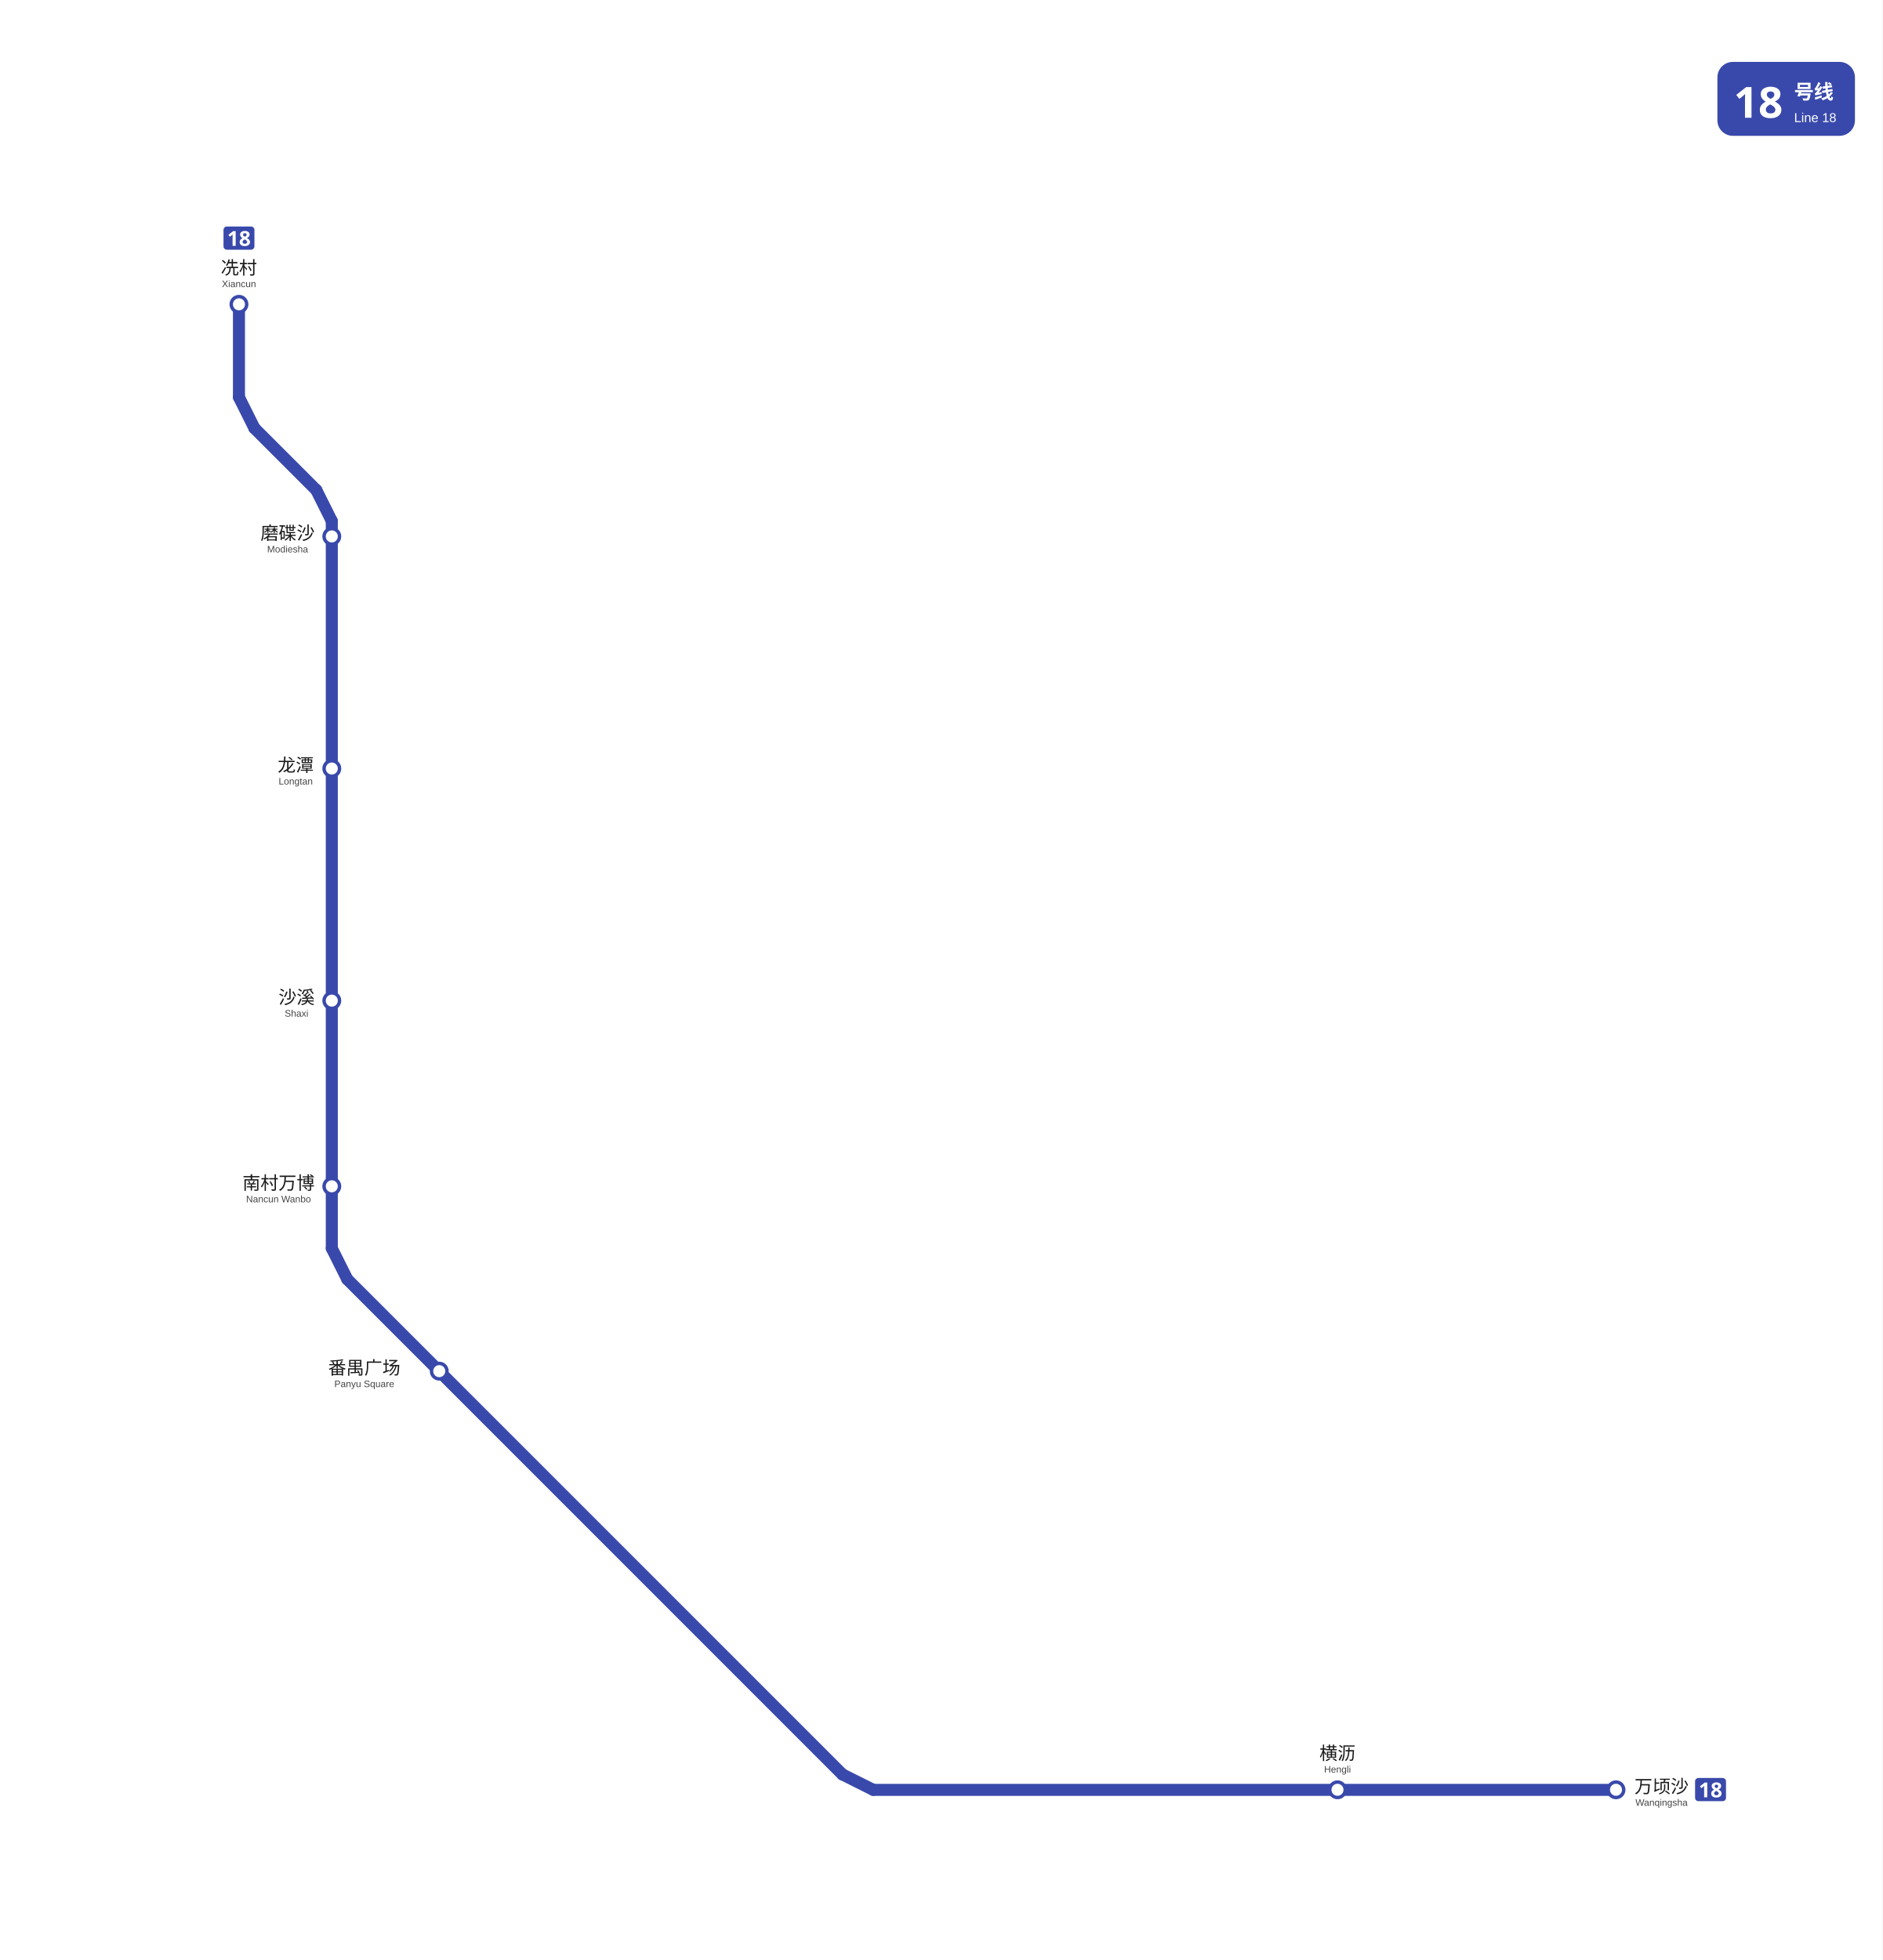
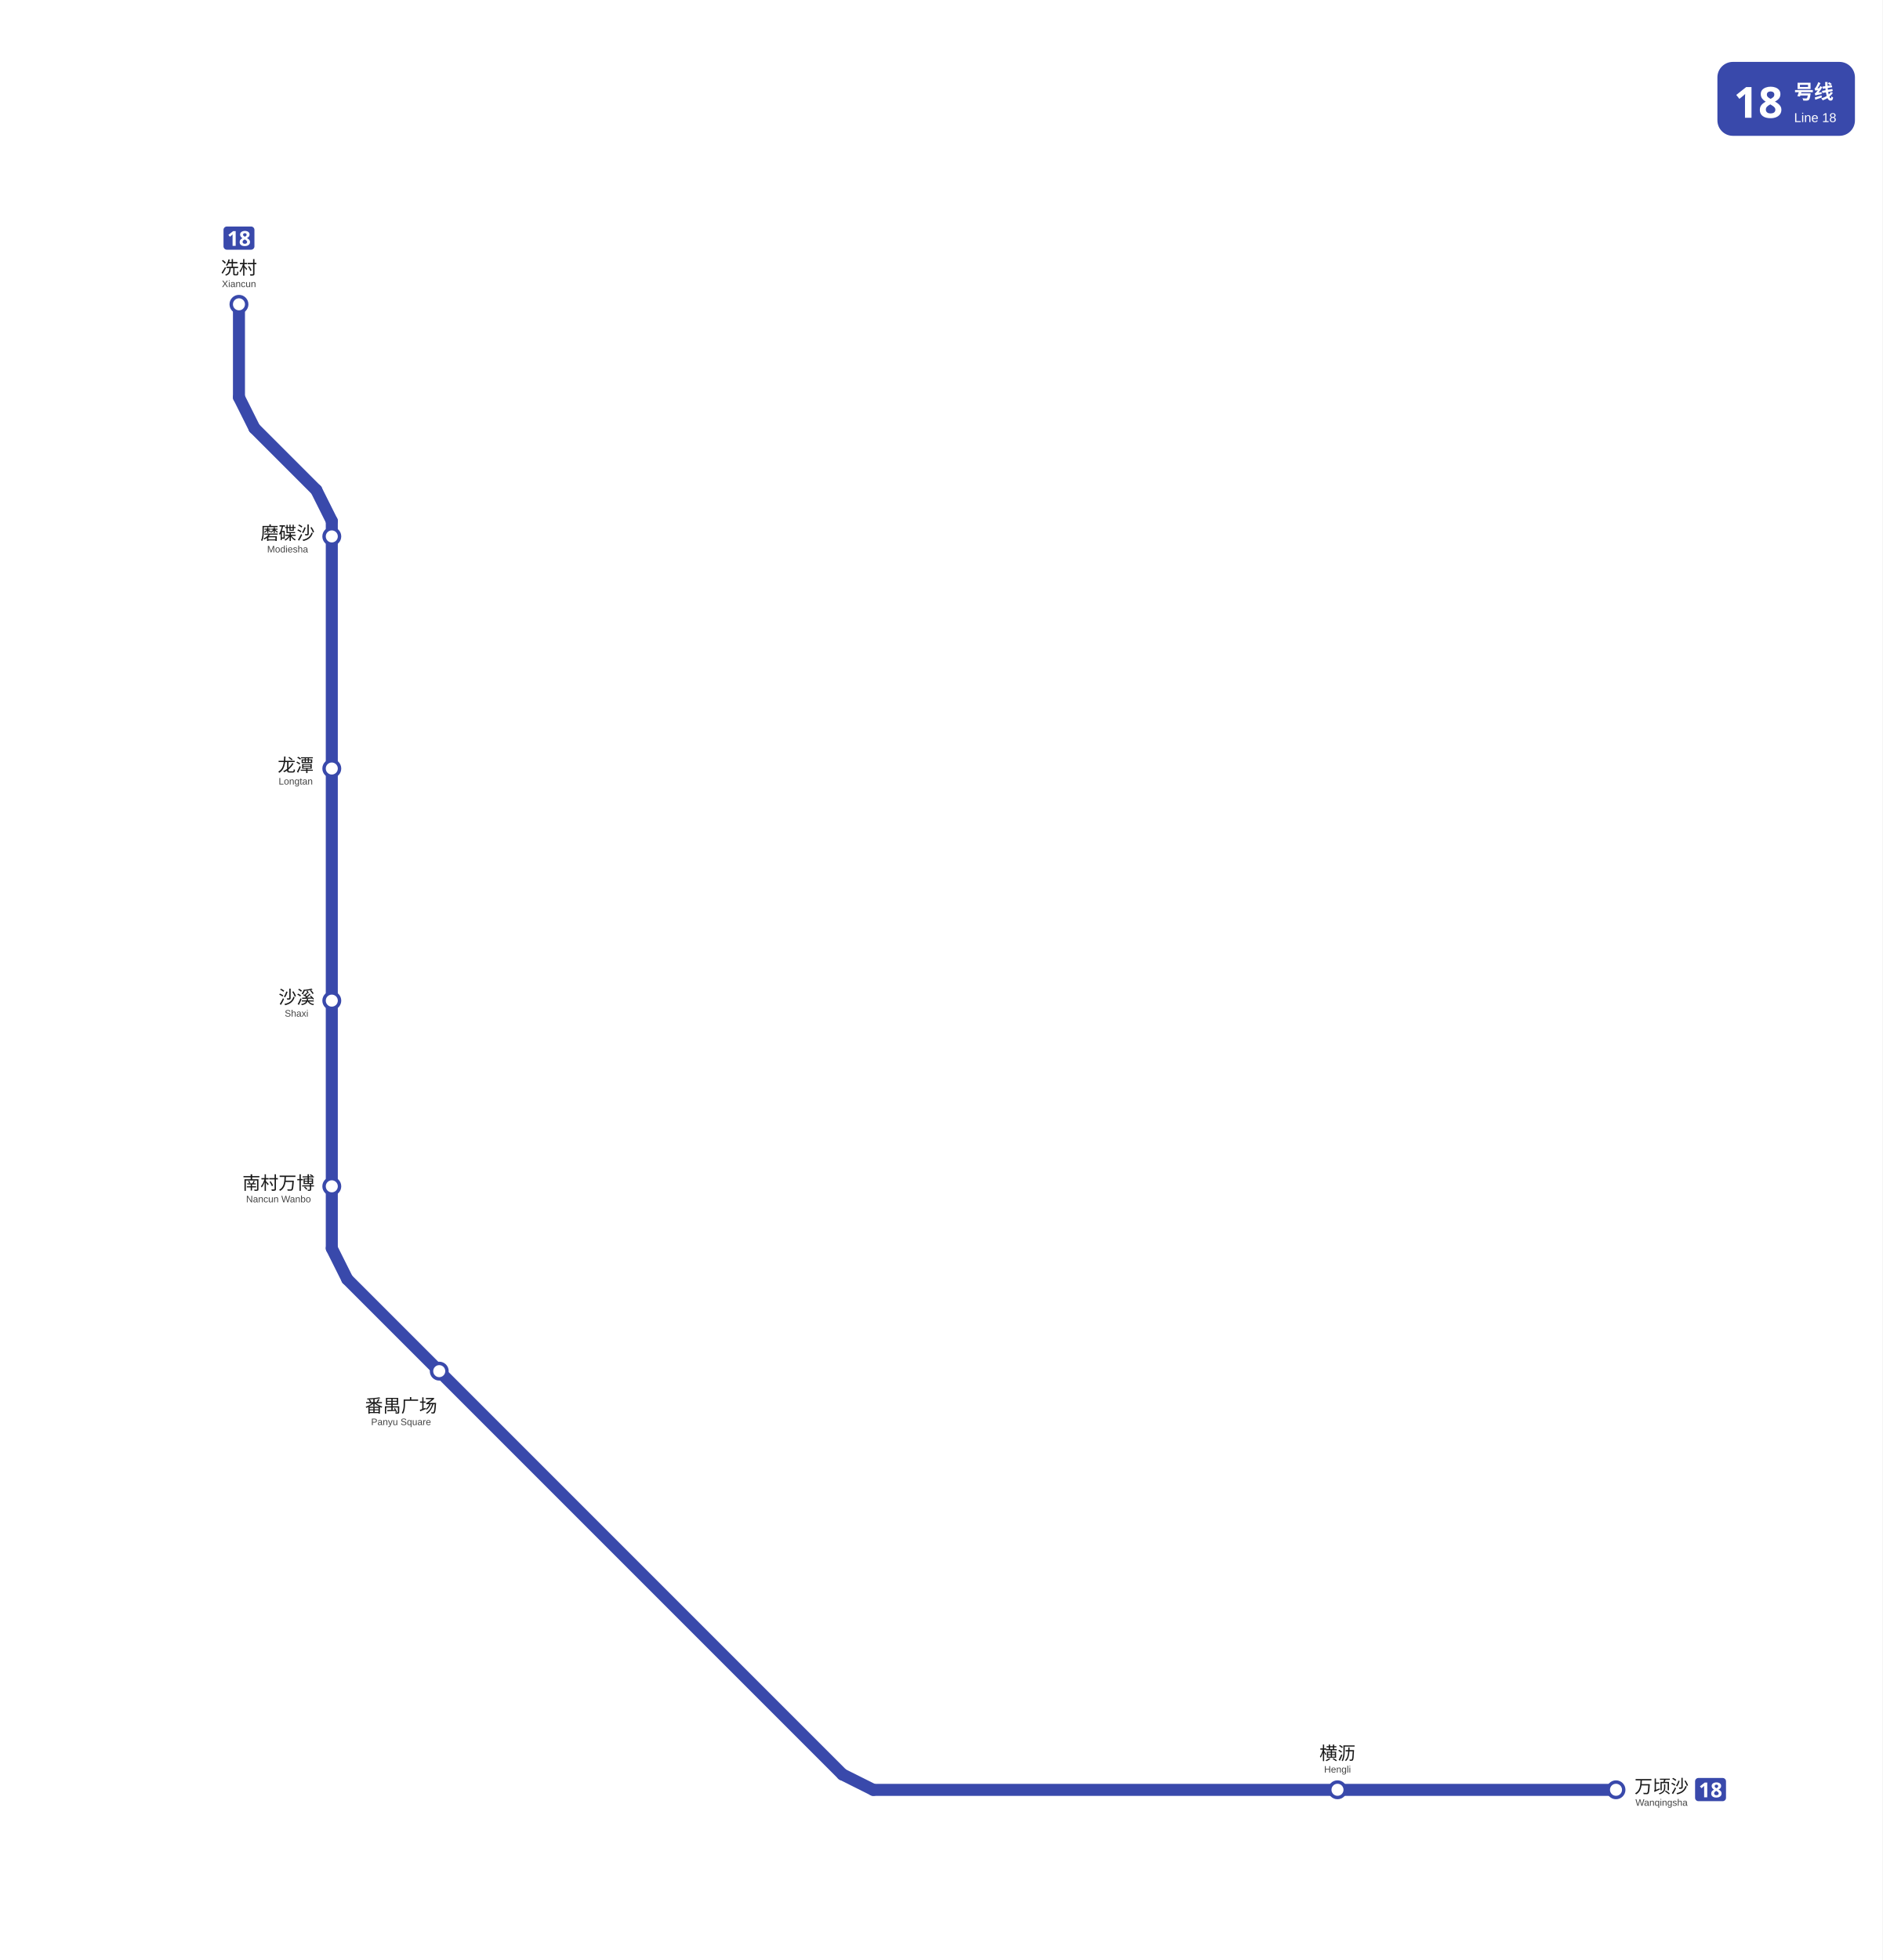
<svg xmlns="http://www.w3.org/2000/svg" viewBox="1575.5 833.2 1095.0 1140.0" data-pins="万顷沙,冼村,南村万博,横沥,沙溪,番禺广场,磨碟沙,龙潭" width="1095" height="1140">
  <rect x="1575.5" y="833.2" width="1094.995" height="1140.0" fill="#ffffff" />
  <g id="走廊">
    <line x1="1768.50" y1="1559.25" x2="1768.50" y2="1136.25" style="fill:none;stroke:#3949AB;stroke-width:7;stroke-linecap:round" />
    <line x1="2065.50" y1="1865.25" x2="1777.50" y2="1577.25" style="fill:none;stroke:#3949AB;stroke-width:7;stroke-linecap:round" />
    <line x1="2083.50" y1="1874.25" x2="2515.50" y2="1874.25" style="fill:none;stroke:#3949AB;stroke-width:7;stroke-linecap:round" />
    <line x1="1714.50" y1="1064.25" x2="1714.50" y2="1010.25" style="fill:none;stroke:#3949AB;stroke-width:7;stroke-linecap:round" />
    <line x1="1759.50" y1="1118.25" x2="1723.50" y2="1082.25" style="fill:none;stroke:#3949AB;stroke-width:7;stroke-linecap:round" />
    <line x1="1768.50" y1="1559.25" x2="1777.50" y2="1577.25" style="fill:none;stroke:#3949AB;stroke-width:7;stroke-linecap:round" />
    <line x1="2083.50" y1="1874.25" x2="2065.50" y2="1865.25" style="fill:none;stroke:#3949AB;stroke-width:7;stroke-linecap:round" />
    <line x1="1768.50" y1="1136.25" x2="1759.50" y2="1118.25" style="fill:none;stroke:#3949AB;stroke-width:7;stroke-linecap:round" />
    <line x1="1714.50" y1="1064.25" x2="1723.50" y2="1082.25" style="fill:none;stroke:#3949AB;stroke-width:7;stroke-linecap:round" />
  </g>
  <g id="站圆">
    <circle cx="2515.5" cy="1874.2" r="4.5" data-nm="万顷沙" style="fill:#FFFFFF;stroke:#3949AB;stroke-width:2" />
    <circle cx="2353.5" cy="1874.2" r="4.5" data-nm="横沥" style="fill:#FFFFFF;stroke:#3949AB;stroke-width:2" />
    <circle cx="1831.0" cy="1630.7" r="4.5" data-nm="番禺广场" style="fill:#FFFFFF;stroke:#3949AB;stroke-width:2" />
    <circle cx="1768.5" cy="1523.2" r="4.5" data-nm="南村万博" style="fill:#FFFFFF;stroke:#3949AB;stroke-width:2" />
    <circle cx="1768.5" cy="1415.2" r="4.5" data-nm="沙溪" style="fill:#FFFFFF;stroke:#3949AB;stroke-width:2" />
    <circle cx="1768.5" cy="1280.2" r="4.5" data-nm="龙潭" style="fill:#FFFFFF;stroke:#3949AB;stroke-width:2" />
    <circle cx="1768.5" cy="1145.2" r="4.5" data-nm="磨碟沙" style="fill:#FFFFFF;stroke:#3949AB;stroke-width:2" />
    <circle cx="1714.5" cy="1010.2" r="4.5" data-nm="冼村" style="fill:#FFFFFF;stroke:#3949AB;stroke-width:2" />
  </g>
  <g id="线路徽标">
    <g data-badge="header" transform="translate(2574.49 869.2)" data-ink="#FFFFFF" data-box="2574.5,869.2,2654.5,912.2" data-chip="2574.5,869.2,2654.5,912.2">
      <rect x="0" y="0" width="80.0" height="43.0" rx="9.0" fill="#3949AB" />
      <text x="9.5" y="32.5" font-family="'Microsoft YaHei', sans-serif" font-size="25" font-weight="bold" fill="#FFFFFF">18</text>
      <text x="44.6" y="21.5" font-family="'Microsoft YaHei', sans-serif" font-size="11.5" font-weight="600" fill="#FFFFFF">号线</text>
      <text x="44.6" y="35.0" font-family="Arial, sans-serif" font-size="7.5" fill="#FFFFFF">Line 18</text>
    </g>
    <g data-badge="chip" transform="translate(2561.5 1867.33)" data-box="2561.5,1867.3,2579.5,1881.1">
      <path d="M16.04 13.49h-14.09c-1.07 0 -1.95 -0.88 -1.95 -1.95v-9.59c0 -1.07 0.88 -1.95 1.95 -1.95h14.09c1.07 0 1.95 0.88 1.95 1.95v9.59C17.99 12.61 17.11 13.49 16.04 13.49z" fill="#3949AB" />
      <path d="M7.08 11.24h-1.81v-4.96c0 -0.2 0 -0.47 0.01 -0.81c0.01 -0.34 0.02 -0.64 0.04 -0.89c-0.04 0.05 -0.13 0.13 -0.26 0.26c-0.13 0.12 -0.25 0.23 -0.37 0.33l-0.98 0.79l-0.88 -1.09l2.76 -2.2h1.49V11.24z" fill="#FFFFFF" />
      <path d="M12.42 2.56c0.5 0 0.95 0.08 1.36 0.23c0.41 0.15 0.74 0.38 1 0.69s0.38 0.69 0.38 1.15c0 0.52 -0.15 0.94 -0.44 1.27s-0.66 0.6 -1.1 0.82c0.3 0.16 0.59 0.35 0.87 0.56s0.5 0.46 0.67 0.75s0.26 0.62 0.26 1c0 0.47 -0.13 0.88 -0.38 1.24c-0.25 0.35 -0.6 0.62 -1.06 0.82c-0.45 0.19 -0.97 0.29 -1.57 0.29c-0.96 0 -1.7 -0.2 -2.23 -0.61s-0.79 -0.97 -0.79 -1.68c0 -0.58 0.16 -1.06 0.48 -1.42s0.71 -0.66 1.16 -0.88c-0.38 -0.24 -0.71 -0.53 -0.98 -0.87s-0.4 -0.77 -0.4 -1.28c0 -0.45 0.13 -0.83 0.38 -1.13s0.59 -0.54 1.01 -0.69C11.49 2.64 11.94 2.56 12.42 2.56zM11.09 8.96c0 0.31 0.11 0.57 0.33 0.77c0.22 0.2 0.55 0.3 0.98 0.3c0.45 0 0.78 -0.1 1.01 -0.29c0.22 -0.19 0.34 -0.45 0.34 -0.77c0 -0.22 -0.06 -0.41 -0.19 -0.57s-0.29 -0.31 -0.48 -0.44s-0.38 -0.25 -0.58 -0.37l-0.16 -0.08c-0.38 0.18 -0.68 0.38 -0.91 0.61C11.2 8.35 11.09 8.63 11.09 8.96zM12.41 3.88c-0.3 0 -0.54 0.08 -0.74 0.23c-0.2 0.16 -0.29 0.37 -0.29 0.64c0 0.3 0.1 0.54 0.31 0.72c0.21 0.18 0.45 0.34 0.73 0.48c0.27 -0.13 0.51 -0.28 0.72 -0.46c0.21 -0.18 0.31 -0.43 0.31 -0.74c0 -0.27 -0.1 -0.49 -0.3 -0.64C12.95 3.96 12.71 3.88 12.41 3.88z" fill="#FFFFFF" />
    </g>
    <g data-badge="chip" transform="translate(1705.51 964.95)" data-box="1705.5,965.0,1723.5,978.7">
      <path d="M16.04 13.49h-14.09c-1.07 0 -1.95 -0.88 -1.95 -1.95v-9.59c0 -1.07 0.88 -1.95 1.95 -1.95h14.09c1.07 0 1.95 0.88 1.95 1.95v9.59C17.99 12.61 17.11 13.49 16.04 13.49z" fill="#3949AB" />
      <path d="M7.08 11.24h-1.81v-4.96c0 -0.2 0 -0.47 0.01 -0.81c0.01 -0.34 0.02 -0.64 0.04 -0.89c-0.04 0.05 -0.13 0.13 -0.26 0.26c-0.13 0.12 -0.25 0.23 -0.37 0.33l-0.98 0.79l-0.88 -1.09l2.76 -2.2h1.49V11.24z" fill="#FFFFFF" />
      <path d="M12.42 2.56c0.5 0 0.95 0.08 1.36 0.23c0.41 0.15 0.74 0.38 1 0.69s0.38 0.69 0.38 1.15c0 0.52 -0.15 0.94 -0.44 1.27s-0.66 0.6 -1.1 0.82c0.3 0.16 0.59 0.35 0.87 0.56s0.5 0.46 0.67 0.75s0.26 0.62 0.26 1c0 0.47 -0.13 0.88 -0.38 1.24c-0.25 0.35 -0.6 0.62 -1.06 0.82c-0.45 0.19 -0.97 0.29 -1.57 0.29c-0.96 0 -1.7 -0.2 -2.23 -0.61s-0.79 -0.97 -0.79 -1.68c0 -0.58 0.16 -1.06 0.48 -1.42s0.71 -0.66 1.16 -0.88c-0.38 -0.24 -0.71 -0.53 -0.98 -0.87s-0.4 -0.77 -0.4 -1.28c0 -0.45 0.13 -0.83 0.38 -1.13s0.59 -0.54 1.01 -0.69C11.49 2.64 11.94 2.56 12.42 2.56zM11.09 8.96c0 0.31 0.11 0.57 0.33 0.77c0.22 0.2 0.55 0.3 0.98 0.3c0.45 0 0.78 -0.1 1.01 -0.29c0.22 -0.19 0.34 -0.45 0.34 -0.77c0 -0.22 -0.06 -0.41 -0.19 -0.57s-0.29 -0.31 -0.48 -0.44s-0.38 -0.25 -0.58 -0.37l-0.16 -0.08c-0.38 0.18 -0.68 0.38 -0.91 0.61C11.2 8.35 11.09 8.63 11.09 8.96zM12.41 3.88c-0.3 0 -0.54 0.08 -0.74 0.23c-0.2 0.16 -0.29 0.37 -0.29 0.64c0 0.3 0.1 0.54 0.31 0.72c0.21 0.18 0.45 0.34 0.73 0.48c0.27 -0.13 0.51 -0.28 0.72 -0.46c0.21 -0.18 0.31 -0.43 0.31 -0.74c0 -0.27 -0.1 -0.49 -0.3 -0.64C12.95 3.96 12.71 3.88 12.41 3.88z" fill="#FFFFFF" />
    </g>
  </g>
  <g id="站名标注" font-family="'Microsoft YaHei', 'PingFang SC', sans-serif">
    <text x="2542.0" y="1876.0" text-anchor="middle" font-size="10.5" font-weight="500" fill="#1a1a1a">万顷沙</text>
    <text x="2542.0" y="1883.5" text-anchor="middle" font-size="5.5" font-family="Arial, sans-serif" fill="#444444">Wanqingsha</text>
    <text x="2353.5" y="1856.7" text-anchor="middle" font-size="10.5" font-weight="500" fill="#1a1a1a">横沥</text>
    <text x="2353.5" y="1864.2" text-anchor="middle" font-size="5.5" font-family="Arial, sans-serif" fill="#444444">Hengli</text>
-     <text x="1787.4" y="1632.5" text-anchor="middle" font-size="10.5" font-weight="500" fill="#1a1a1a">番禺广场</text>
-     <text x="1787.4" y="1640.0" text-anchor="middle" font-size="5.5" font-family="Arial, sans-serif" fill="#444444">Panyu Square</text>
+     <text x="1808.8" y="1654.6" text-anchor="middle" font-size="10.5" font-weight="500" fill="#1a1a1a">番禺广场</text>
+     <text x="1808.8" y="1662.1" text-anchor="middle" font-size="5.5" font-family="Arial, sans-serif" fill="#444444">Panyu Square</text>
    <text x="1737.5" y="1525.0" text-anchor="middle" font-size="10.5" font-weight="500" fill="#1a1a1a">南村万博</text>
    <text x="1737.5" y="1532.5" text-anchor="middle" font-size="5.5" font-family="Arial, sans-serif" fill="#444444">Nancun Wanbo</text>
    <text x="1748.0" y="1417.0" text-anchor="middle" font-size="10.5" font-weight="500" fill="#1a1a1a">沙溪</text>
    <text x="1748.0" y="1424.5" text-anchor="middle" font-size="5.5" font-family="Arial, sans-serif" fill="#444444">Shaxi</text>
    <text x="1747.5" y="1282.0" text-anchor="middle" font-size="10.5" font-weight="500" fill="#1a1a1a">龙潭</text>
    <text x="1747.5" y="1289.5" text-anchor="middle" font-size="5.5" font-family="Arial, sans-serif" fill="#444444">Longtan</text>
    <text x="1742.8" y="1147.0" text-anchor="middle" font-size="10.5" font-weight="500" fill="#1a1a1a">磨碟沙</text>
    <text x="1742.8" y="1154.5" text-anchor="middle" font-size="5.5" font-family="Arial, sans-serif" fill="#444444">Modiesha</text>
    <text x="1714.5" y="992.7" text-anchor="middle" font-size="10.5" font-weight="500" fill="#1a1a1a">冼村</text>
    <text x="1714.5" y="1000.2" text-anchor="middle" font-size="5.5" font-family="Arial, sans-serif" fill="#444444">Xiancun</text>
  </g>
</svg>
